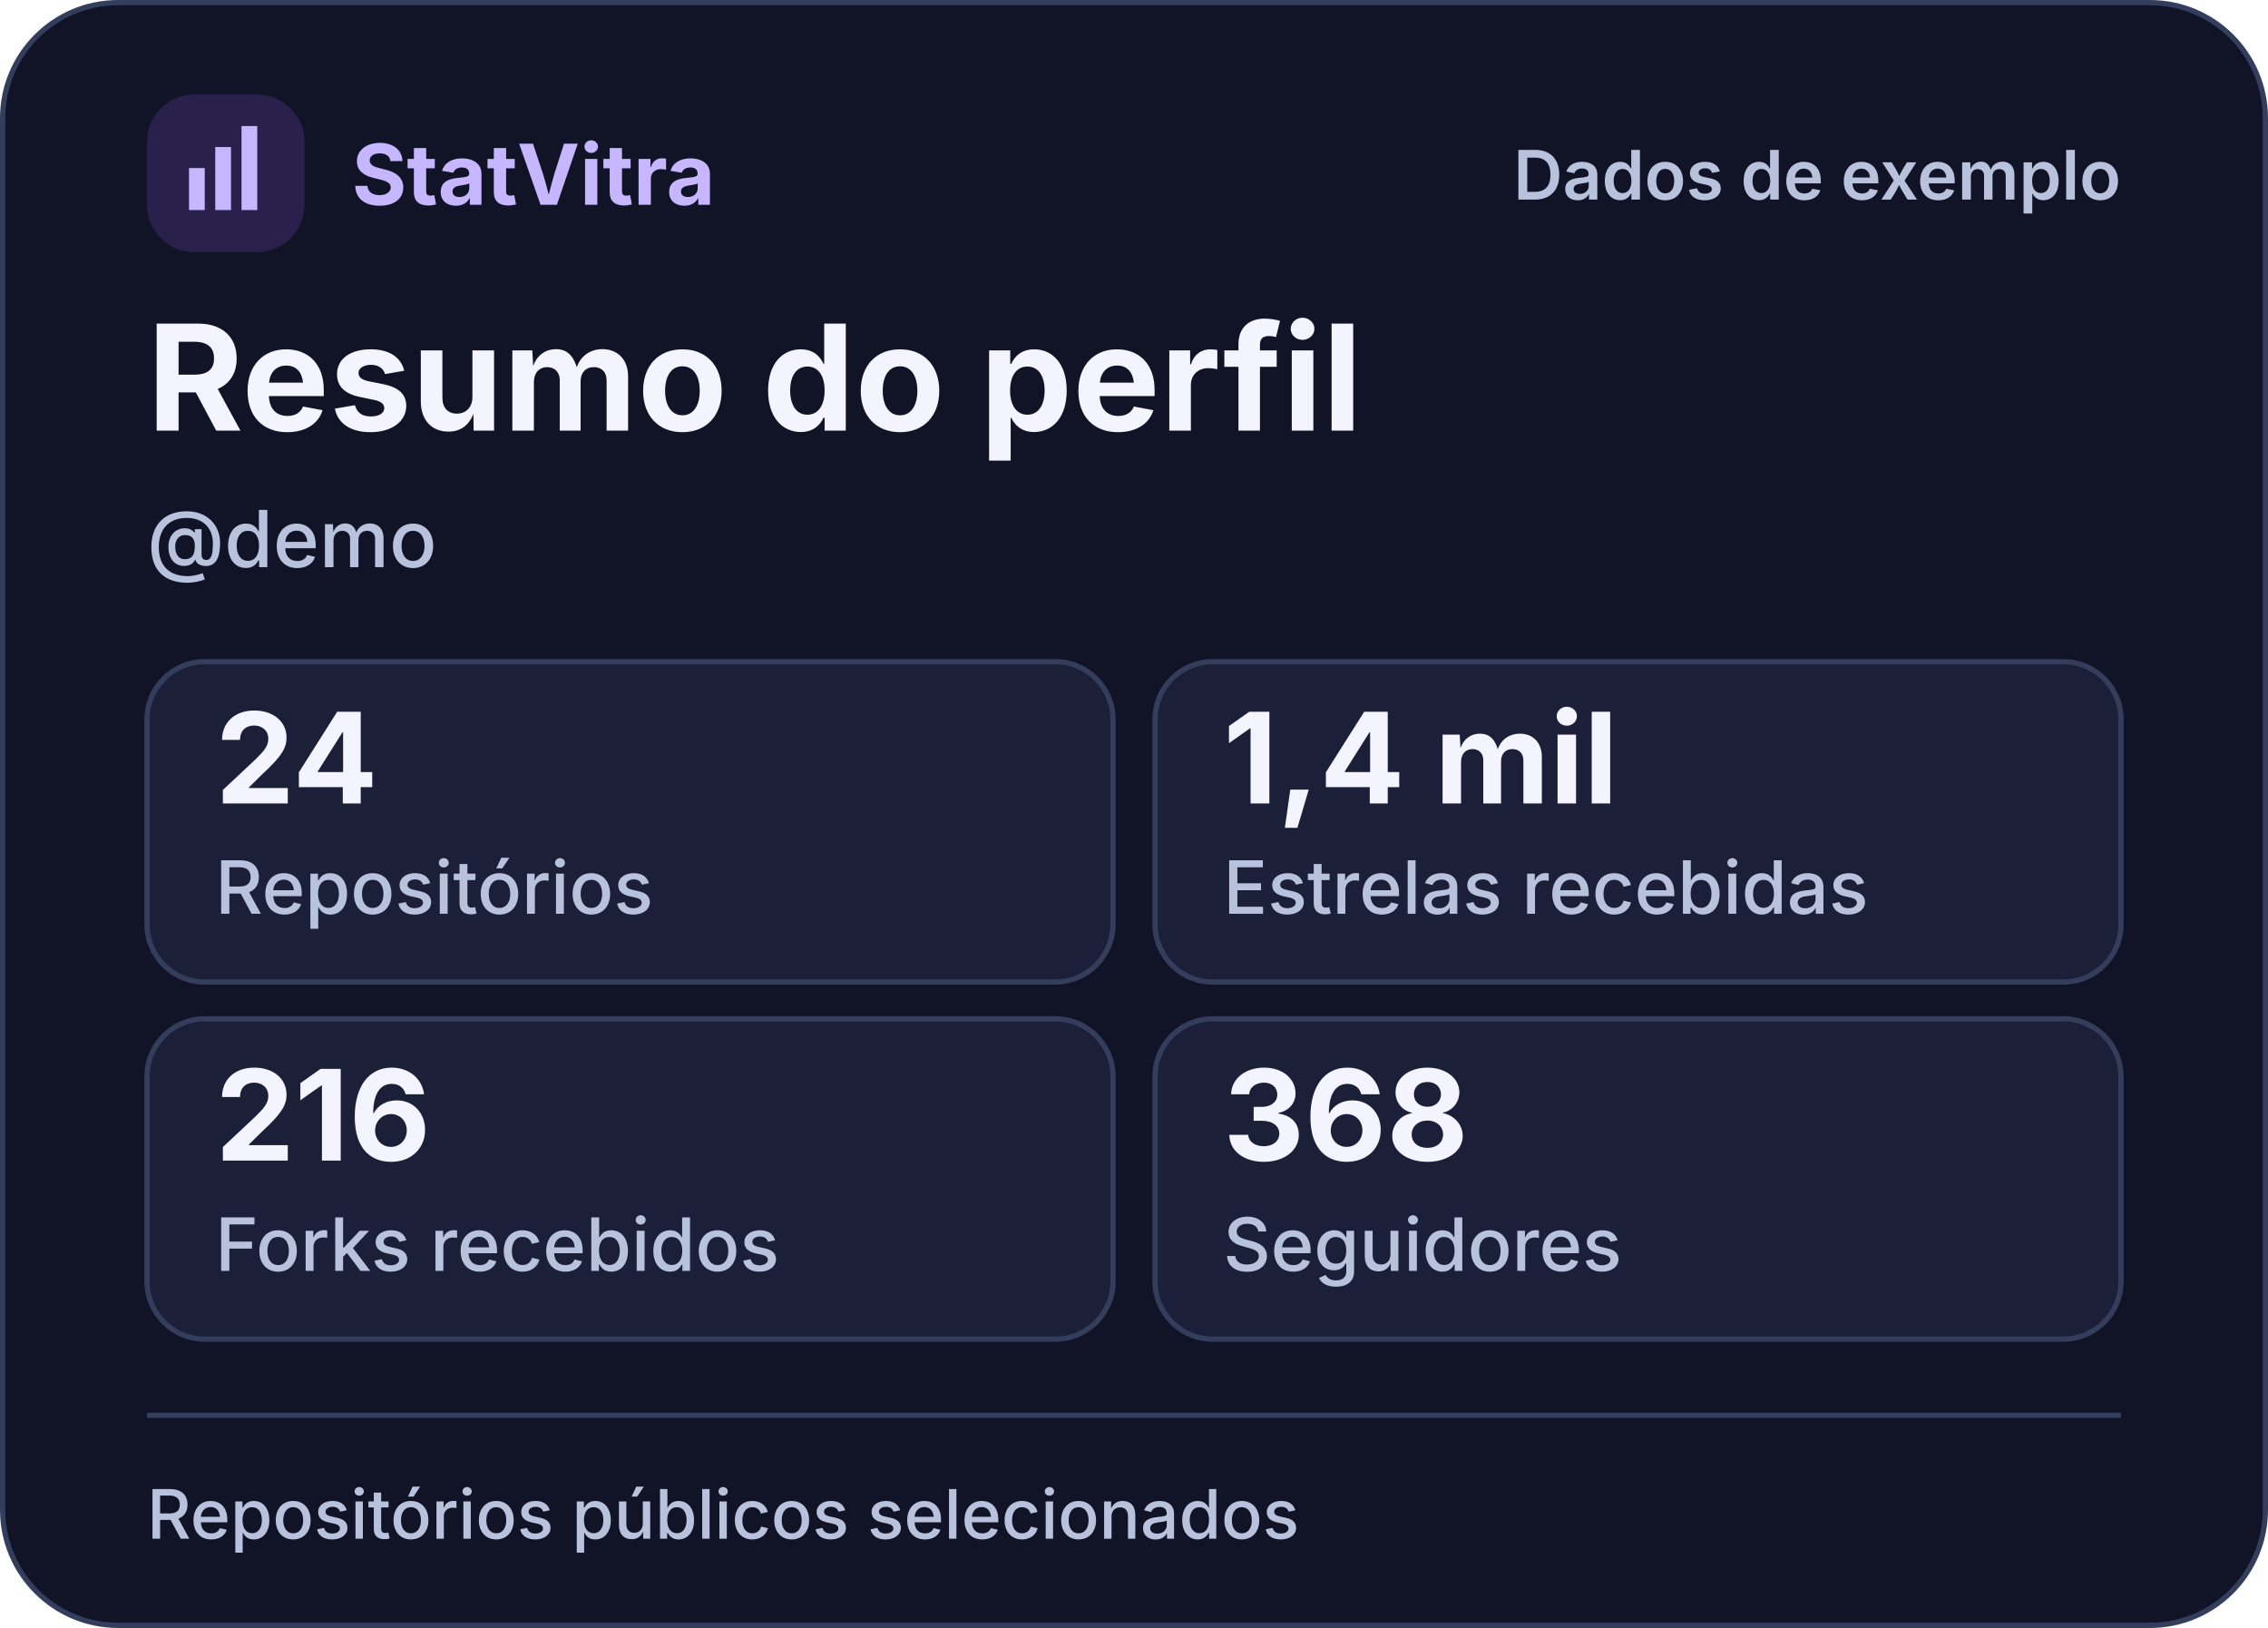
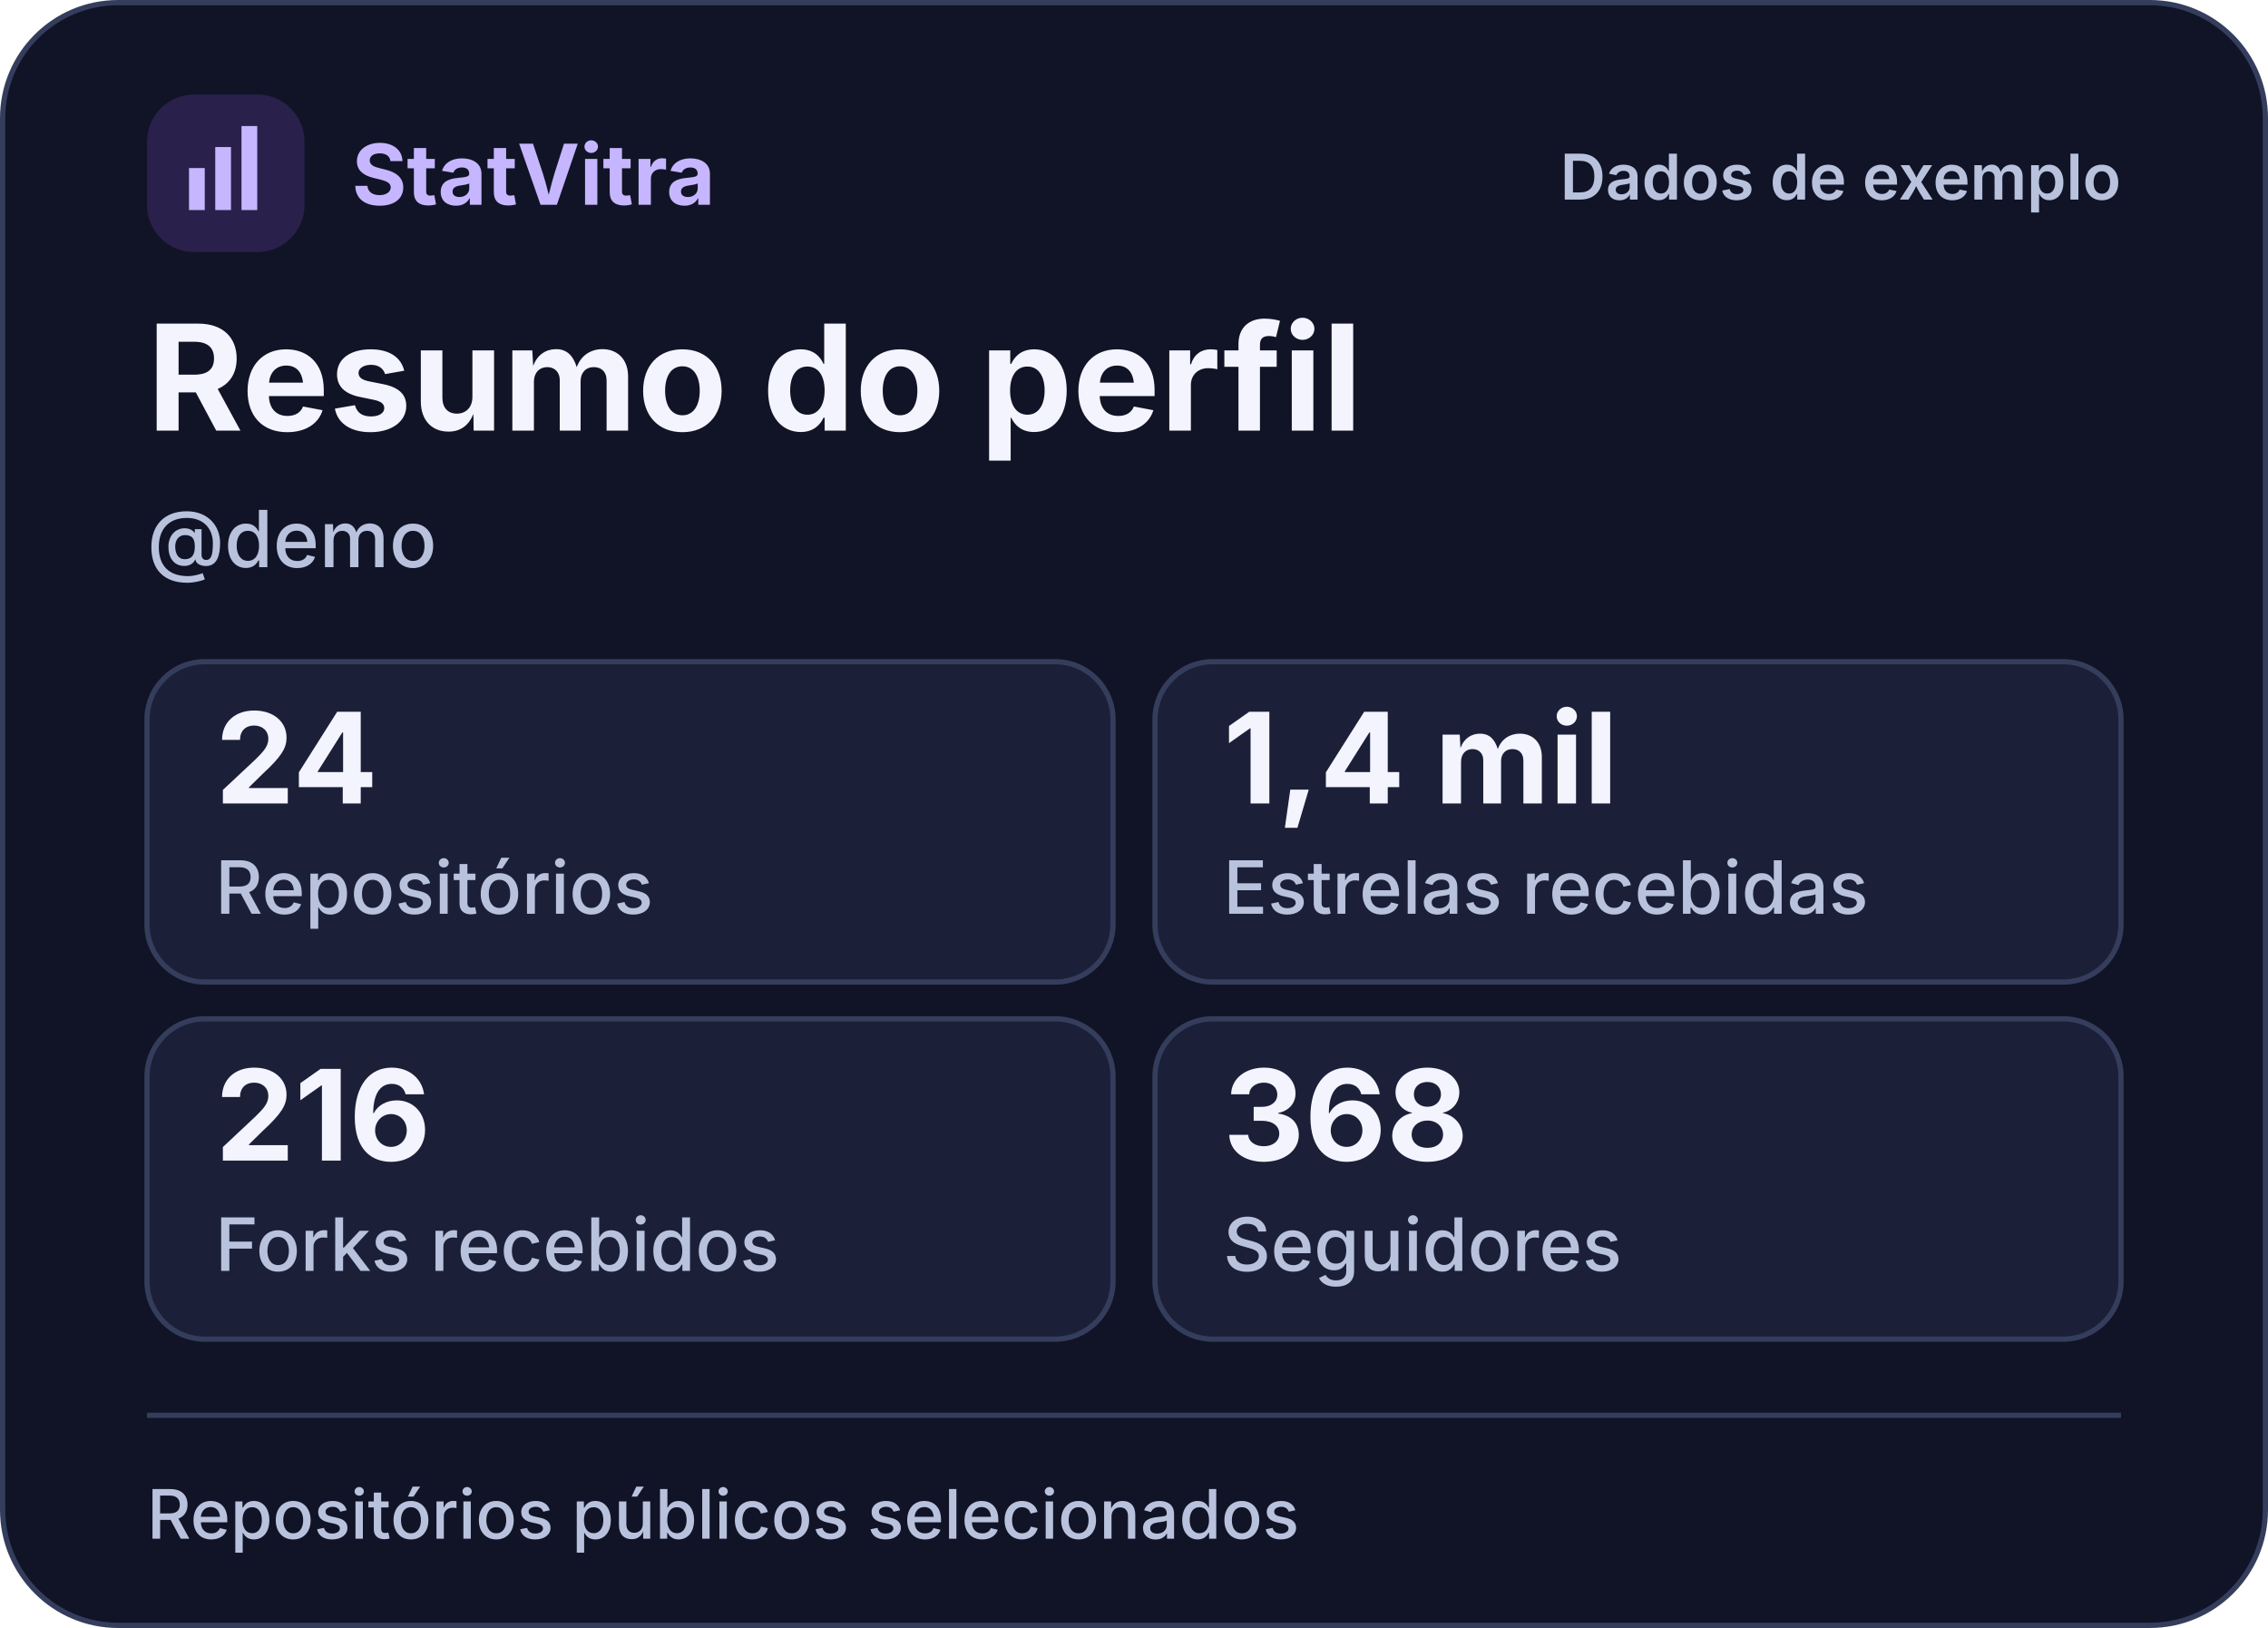
<svg xmlns="http://www.w3.org/2000/svg" width="432" height="310" viewBox="0 0 432 310" role="img" aria-labelledby="title description" xml:lang="pt-BR">
  <g font-family="system-ui, -apple-system, Segoe UI, sans-serif" font-variant-numeric="tabular-nums">
    <rect x="0.5" y="0.5" width="431" height="309" rx="22" fill="#111426" stroke="#343d5c" />
    <rect x="28" y="18" width="30" height="30" rx="9" fill="#29214b" stroke="none" />
    <path d="M36 32h3v8h-3zm5-4h3v12h-3zm5-4h3v16h-3z" fill="#c6b6ff" />
    <text x="67" y="39" font-size="16" font-weight="750" text-anchor="start" fill="#c6b6ff" unicode-bidi="plaintext">StatVitra</text>
-     <text x="404" y="38" font-size="13" font-weight="600" text-anchor="end" fill="#b9c2dd" unicode-bidi="plaintext">Dados de exemplo</text>
+     <text x="404" y="38" font-size="12" font-weight="600" text-anchor="end" fill="#b9c2dd" unicode-bidi="plaintext">Dados de exemplo</text>
    <text x="28" y="82" font-size="28" font-weight="750" text-anchor="start" fill="#f4f4ff" unicode-bidi="plaintext">Resumo do perfil</text>
    <text x="28" y="108" font-size="15" font-weight="500" text-anchor="start" fill="#b9c2dd" unicode-bidi="plaintext">@demo</text>
-     <rect x="28" y="126" width="184" height="61" rx="11" fill="#1b2038" stroke="#343d5c" />
-     <text x="41" y="153" font-size="24" font-weight="750" text-anchor="start" fill="#f4f4ff" unicode-bidi="plaintext">24</text>
-     <text x="41" y="174" font-size="14" font-weight="500" text-anchor="start" fill="#b9c2dd" unicode-bidi="plaintext">Repositórios</text>
-     <rect x="220" y="126" width="184" height="61" rx="11" fill="#1b2038" stroke="#343d5c" />
-     <text x="233" y="153" font-size="24" font-weight="750" text-anchor="start" fill="#f4f4ff" unicode-bidi="plaintext">1,4 mil</text>
-     <text x="233" y="174" font-size="14" font-weight="500" text-anchor="start" fill="#b9c2dd" unicode-bidi="plaintext">Estrelas recebidas</text>
-     <rect x="28" y="194" width="184" height="61" rx="11" fill="#1b2038" stroke="#343d5c" />
-     <text x="41" y="221" font-size="24" font-weight="750" text-anchor="start" fill="#f4f4ff" unicode-bidi="plaintext">216</text>
-     <text x="41" y="242" font-size="14" font-weight="500" text-anchor="start" fill="#b9c2dd" unicode-bidi="plaintext">Forks recebidos</text>
-     <rect x="220" y="194" width="184" height="61" rx="11" fill="#1b2038" stroke="#343d5c" />
-     <text x="233" y="221" font-size="24" font-weight="750" text-anchor="start" fill="#f4f4ff" unicode-bidi="plaintext">368</text>
-     <text x="233" y="242" font-size="14" font-weight="500" text-anchor="start" fill="#b9c2dd" unicode-bidi="plaintext">Seguidores</text>
+     <g transform="translate(0 0)">
+       <g class="content">
+         <rect x="28" y="126" width="184" height="61" rx="11" fill="#1b2038" stroke="#343d5c" />
+         <text x="41" y="153" font-size="24" font-weight="750" text-anchor="start" fill="#f4f4ff" unicode-bidi="plaintext">24</text>
+         <text x="41" y="174" font-size="14" font-weight="500" text-anchor="start" fill="#b9c2dd" unicode-bidi="plaintext">Repositórios</text>
+         <rect x="220" y="126" width="184" height="61" rx="11" fill="#1b2038" stroke="#343d5c" />
+         <text x="233" y="153" font-size="24" font-weight="750" text-anchor="start" fill="#f4f4ff" unicode-bidi="plaintext">1,4 mil</text>
+         <text x="233" y="174" font-size="14" font-weight="500" text-anchor="start" fill="#b9c2dd" unicode-bidi="plaintext">Estrelas recebidas</text>
+         <rect x="28" y="194" width="184" height="61" rx="11" fill="#1b2038" stroke="#343d5c" />
+         <text x="41" y="221" font-size="24" font-weight="750" text-anchor="start" fill="#f4f4ff" unicode-bidi="plaintext">216</text>
+         <text x="41" y="242" font-size="14" font-weight="500" text-anchor="start" fill="#b9c2dd" unicode-bidi="plaintext">Forks recebidos</text>
+         <rect x="220" y="194" width="184" height="61" rx="11" fill="#1b2038" stroke="#343d5c" />
+         <text x="233" y="221" font-size="24" font-weight="750" text-anchor="start" fill="#f4f4ff" unicode-bidi="plaintext">368</text>
+         <text x="233" y="242" font-size="14" font-weight="500" text-anchor="start" fill="#b9c2dd" unicode-bidi="plaintext">Seguidores</text>
+       </g>
+     </g>
    <rect x="28" y="269" width="376" height="1" rx="0" fill="#343d5c" stroke="none" />
    <text x="28" y="293" font-size="13" font-weight="500" text-anchor="start" fill="#b9c2dd" unicode-bidi="plaintext">Repositórios públicos selecionados</text>
  </g>
</svg>
